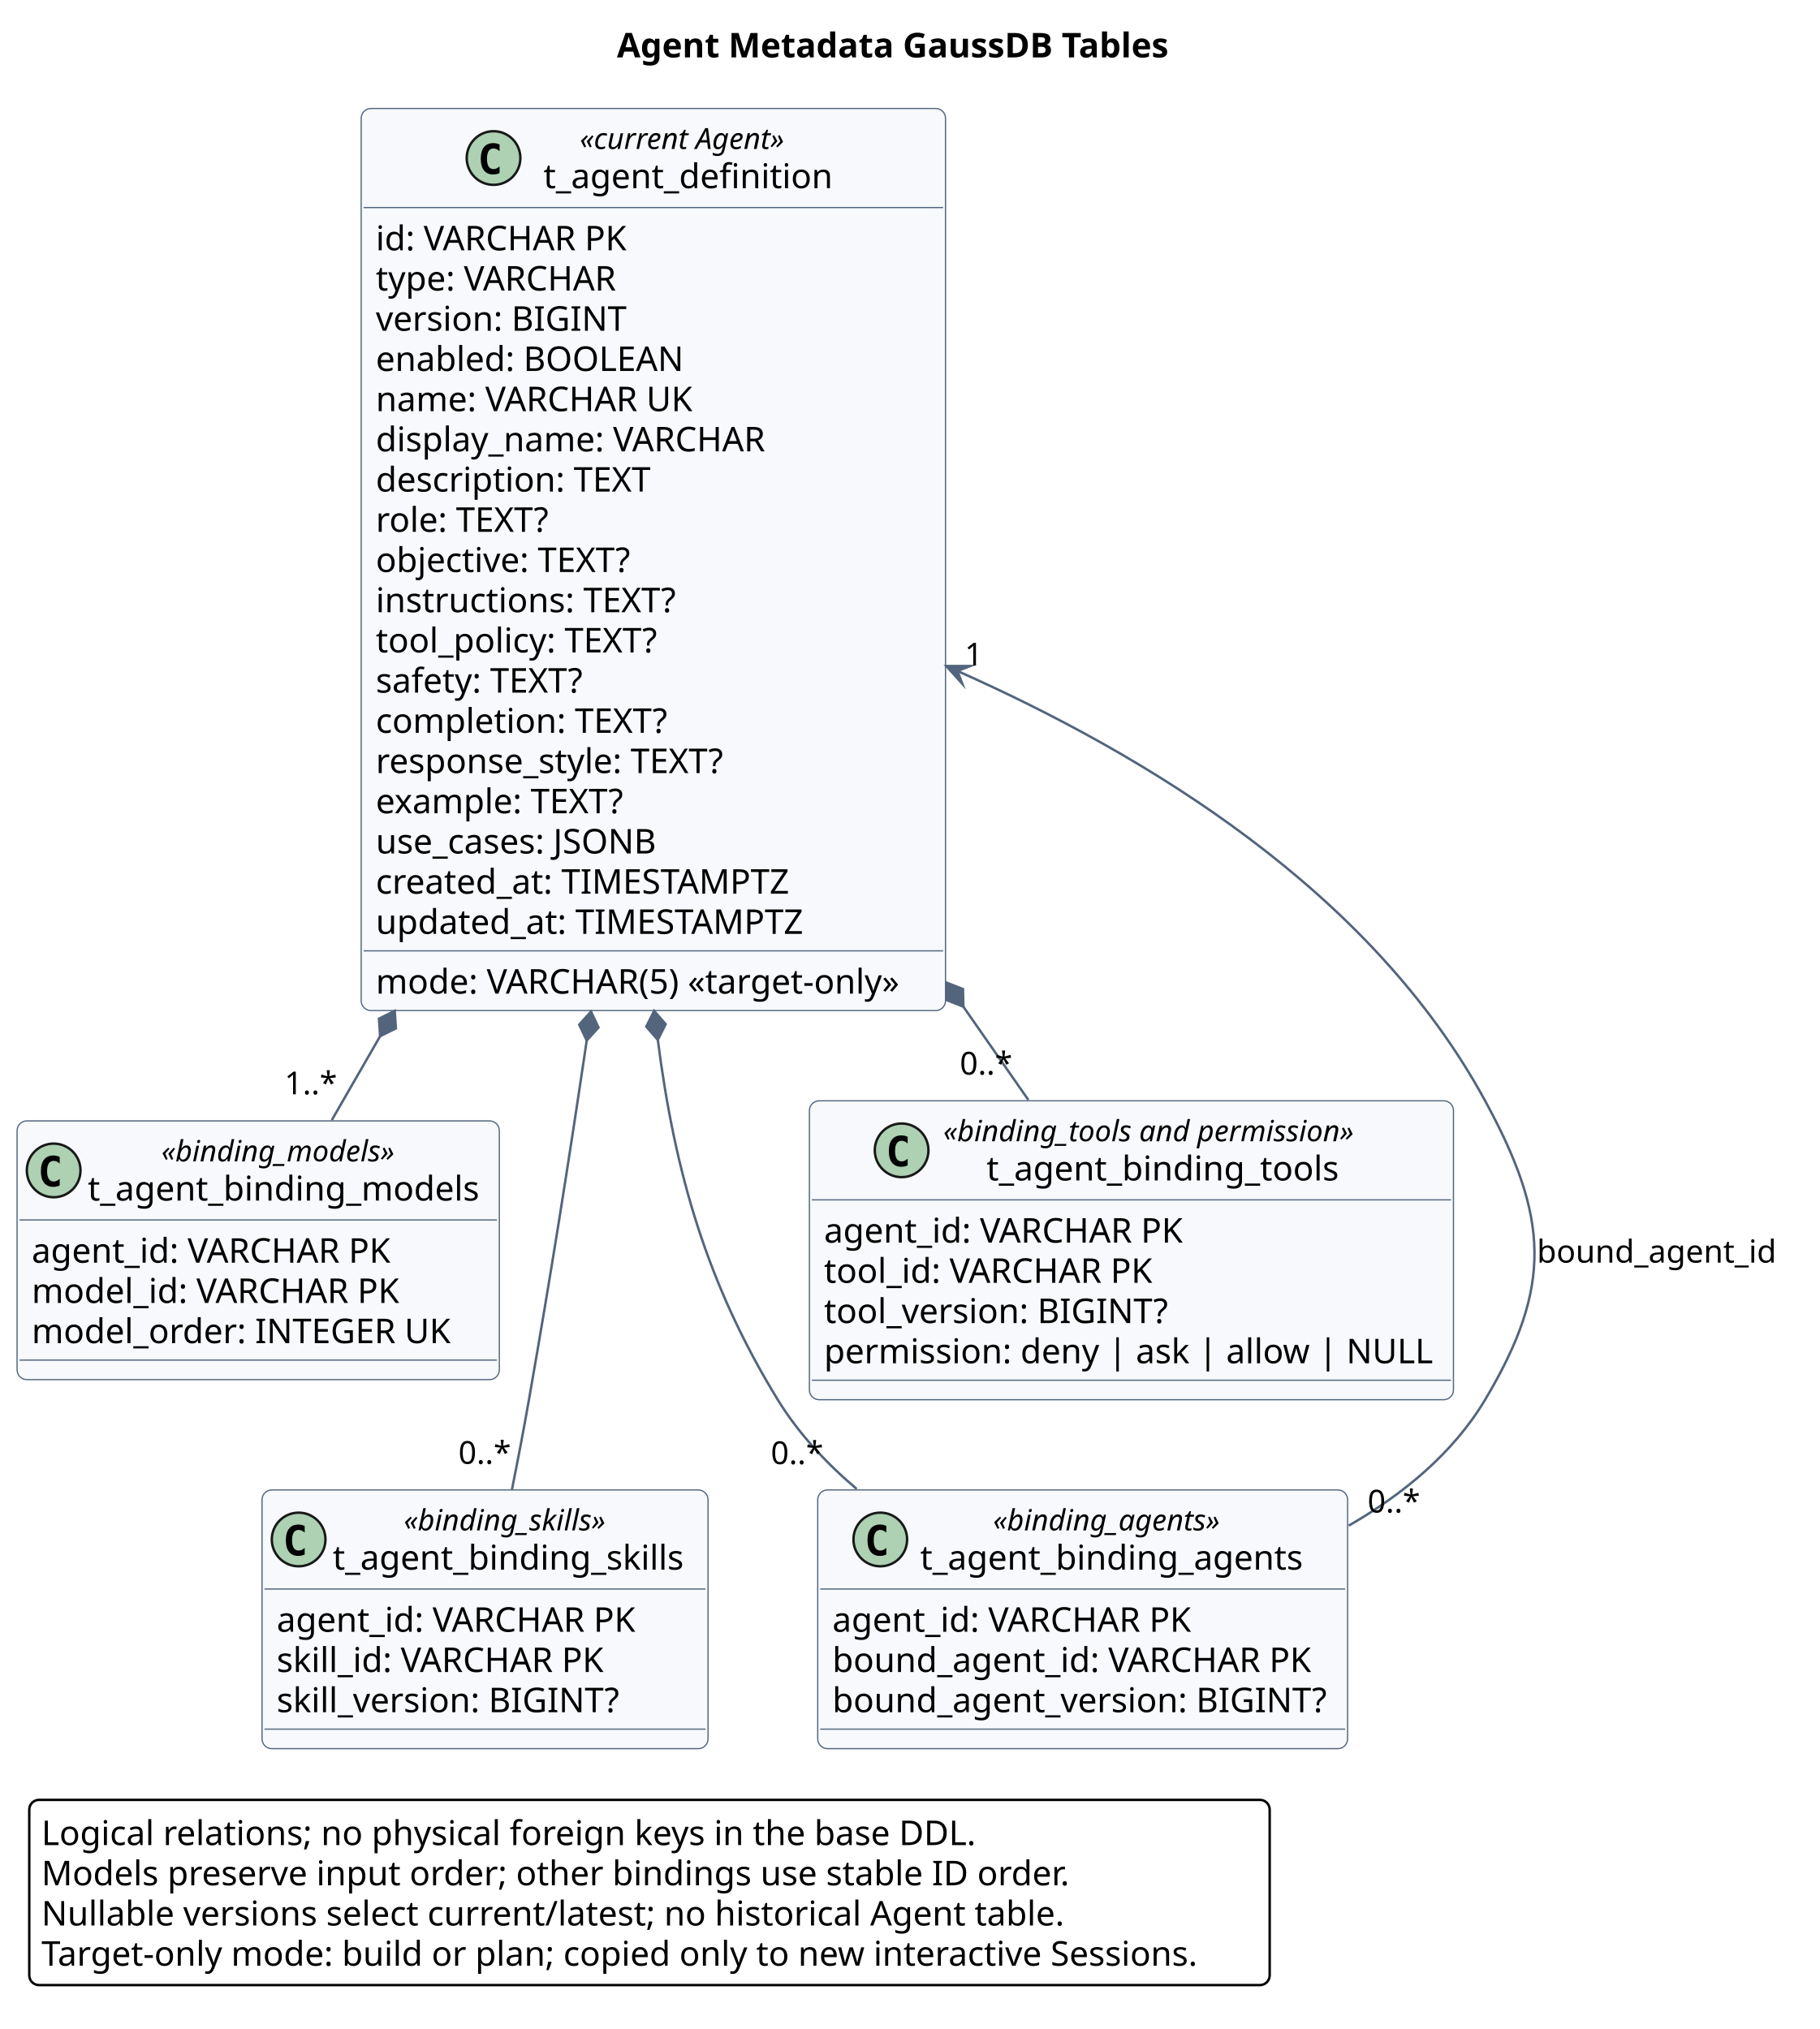
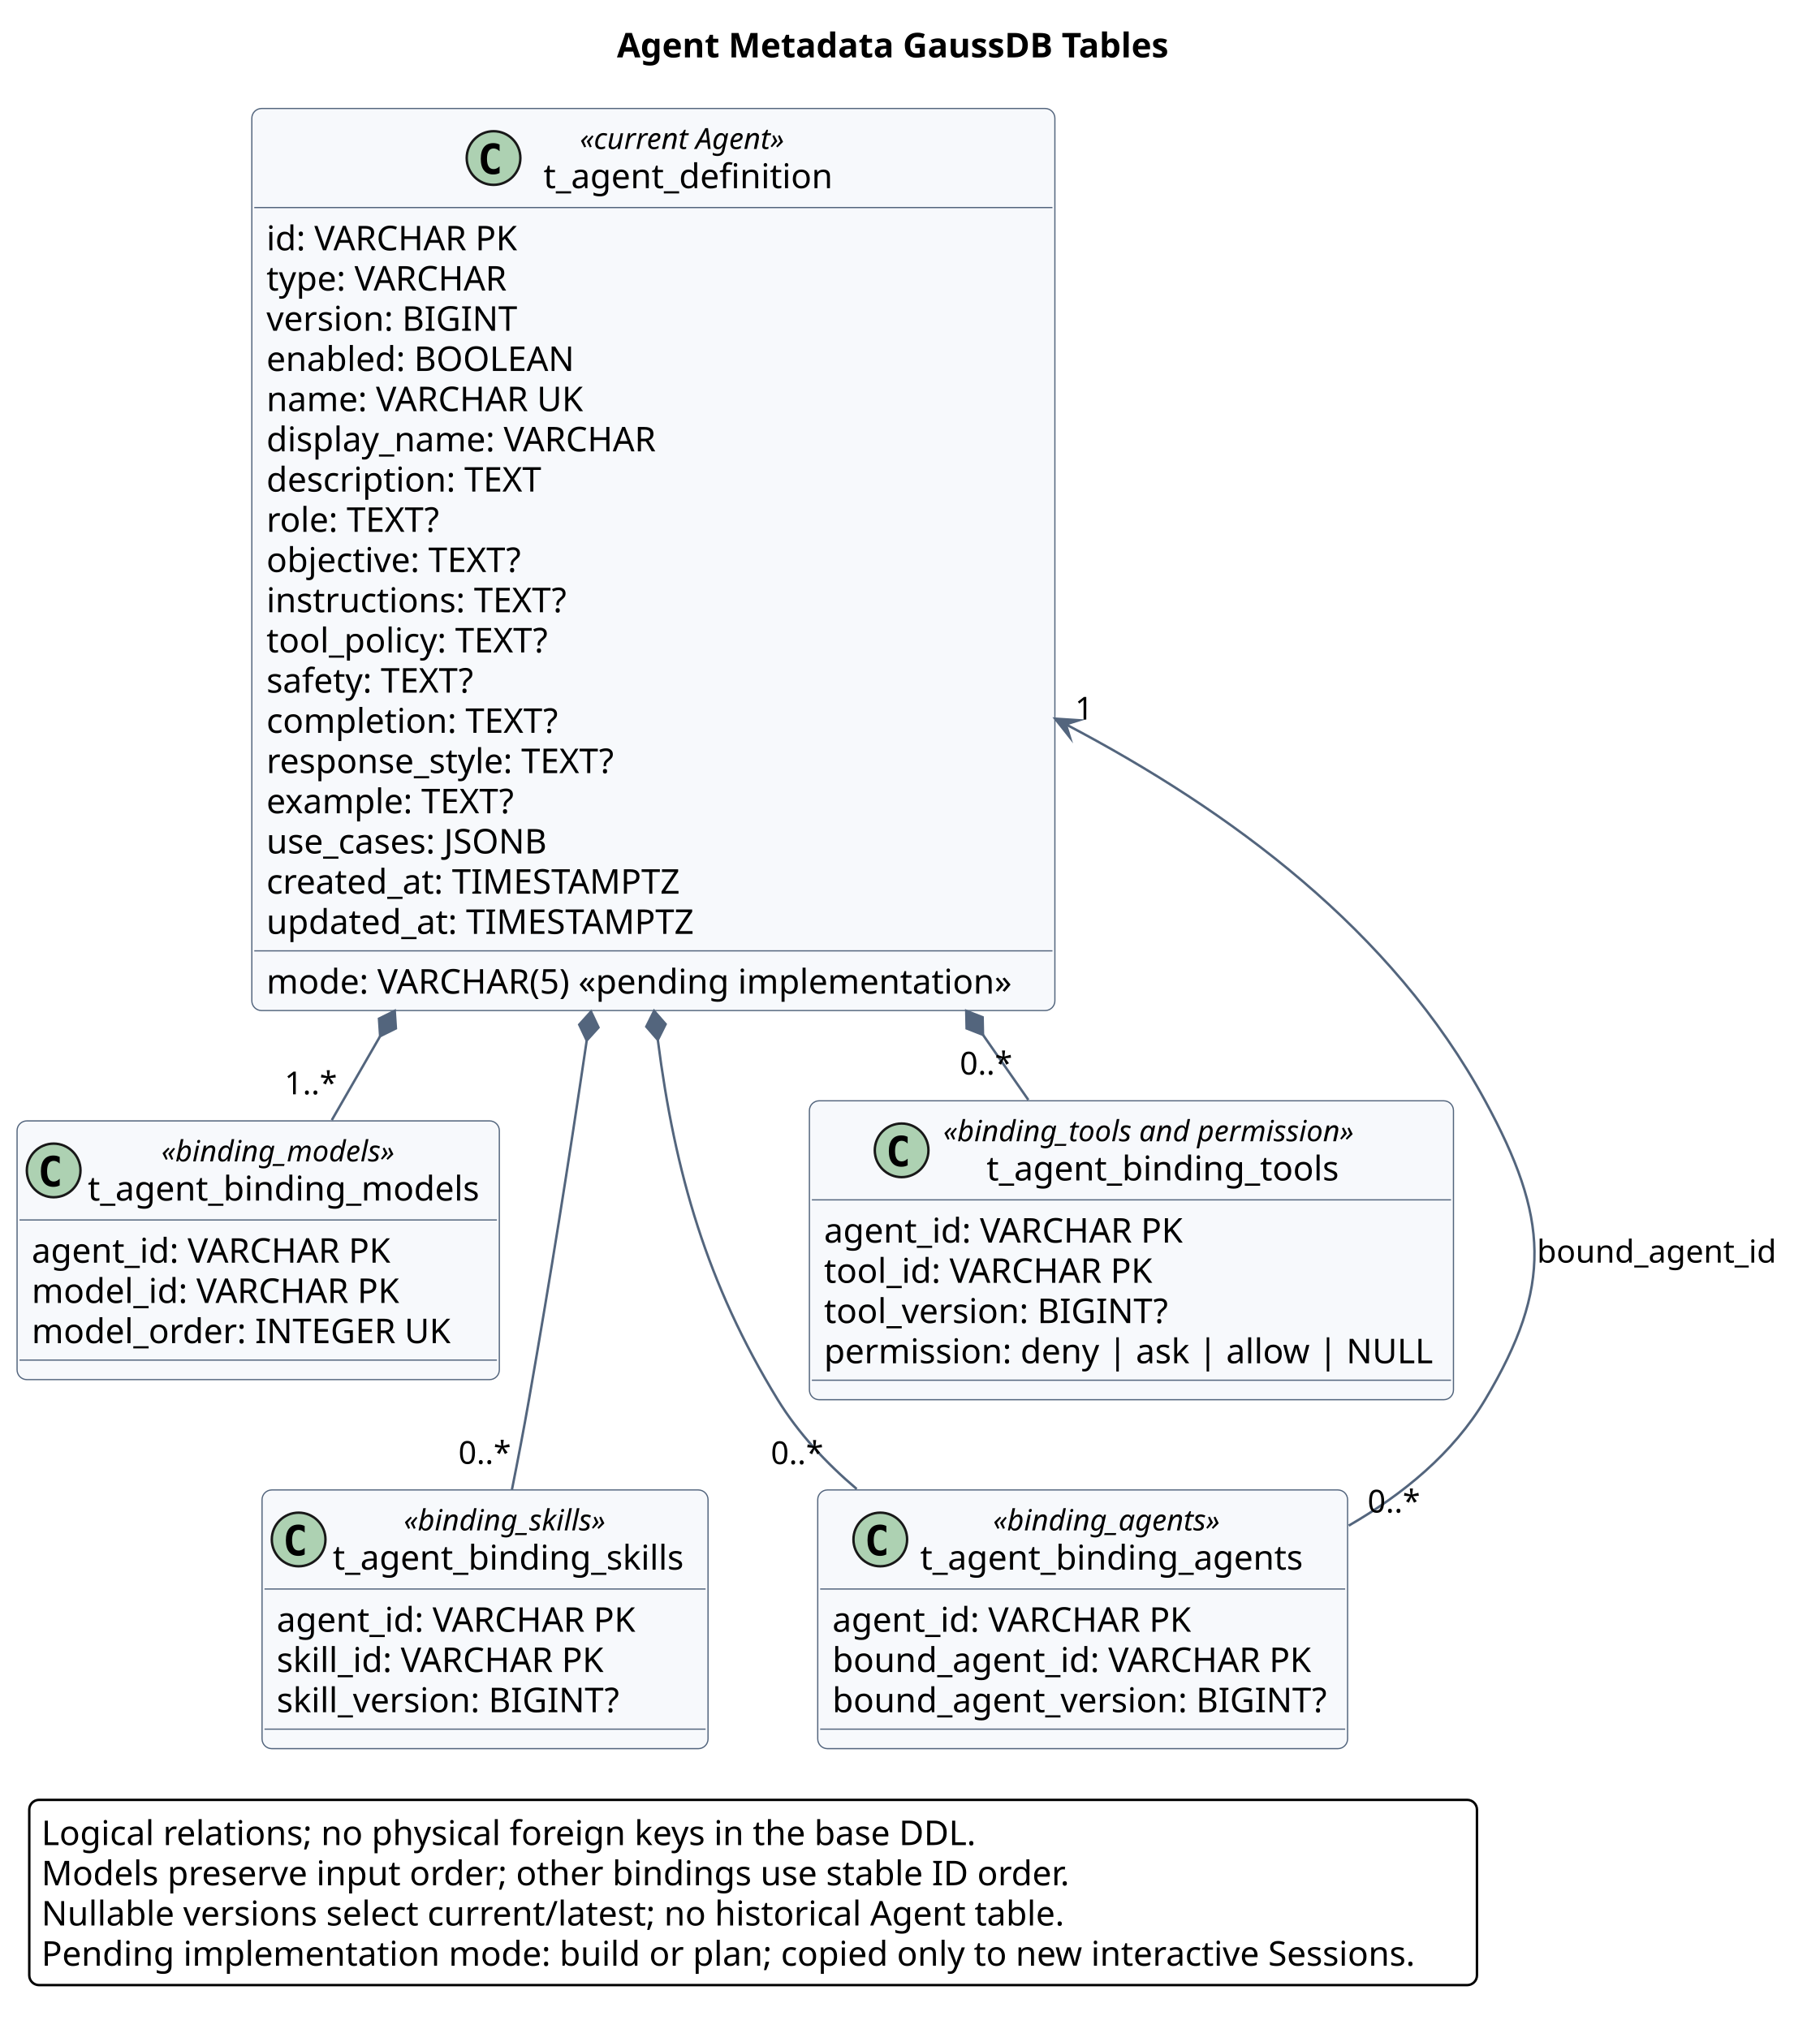
<svg xmlns="http://www.w3.org/2000/svg" contentStyleType="text/css" data-diagram-type="CLASS" height="832px" preserveAspectRatio="none" style="width:746px;height:832px;background:#FFFFFF;" version="1.1" viewBox="0 0 746 832" width="746px" zoomAndPan="magnify">
  <defs />
  <g>
    <g class="title" data-source-line="6">
      <text fill="#000000" font-family="sans-serif" font-size="14" font-weight="700" lengthAdjust="spacing" textLength="234.138" x="252.918" y="23.535">Agent Metadata GaussDB Tables</text>
    </g>
    <g class="entity" data-qualified-name="t_agent_definition" data-source-line="76" id="ent0001">
-       <rect fill="#F7F9FC" height="369.898" rx="4" ry="4" style="stroke:#53657D;stroke-width:0.5;" width="239.561" x="148.07" y="44.488" />
-       <ellipse cx="202.334" cy="64.799" fill="#ADD1B2" rx="11" ry="11" style="stroke:#181818;stroke-width:1;" />
-       <path d="M204.807,70.942 Q204.226,71.241 203.587,71.39 Q202.947,71.54 202.242,71.54 Q199.735,71.54 198.415,69.888 Q197.095,68.236 197.095,65.115 Q197.095,61.985 198.415,60.334 Q199.735,58.682 202.242,58.682 Q202.947,58.682 203.595,58.831 Q204.242,58.98 204.807,59.279 L204.807,62.002 Q204.176,61.421 203.583,61.151 Q202.989,60.881 202.358,60.881 Q201.013,60.881 200.328,61.948 Q199.644,63.015 199.644,65.115 Q199.644,67.207 200.328,68.273 Q201.013,69.34 202.358,69.34 Q202.989,69.34 203.583,69.07 Q204.176,68.8 204.807,68.219 Z " fill="#000000" />
-       <text fill="#000000" font-family="sans-serif" font-size="12" font-style="italic" lengthAdjust="spacing" textLength="92.789" x="237.706" y="61.09">«current Agent»</text>
-       <text fill="#000000" font-family="sans-serif" font-size="14" lengthAdjust="spacing" textLength="122.534" x="222.834" y="77.156">t_agent_definition</text>
-       <line style="stroke:#53657D;stroke-width:0.5;" x1="149.07" x2="386.632" y1="85.109" y2="85.109" />
-       <text fill="#000000" font-family="sans-serif" font-size="14" lengthAdjust="spacing" textLength="109.177" x="154.07" y="102.644">id: VARCHAR PK</text>
-       <text fill="#000000" font-family="sans-serif" font-size="14" lengthAdjust="spacing" textLength="104.173" x="154.07" y="119.133">type: VARCHAR</text>
-       <text fill="#000000" font-family="sans-serif" font-size="14" lengthAdjust="spacing" textLength="103.537" x="154.07" y="135.621">version: BIGINT</text>
-       <text fill="#000000" font-family="sans-serif" font-size="14" lengthAdjust="spacing" textLength="127.408" x="154.07" y="152.109">enabled: BOOLEAN</text>
-       <text fill="#000000" font-family="sans-serif" font-size="14" lengthAdjust="spacing" textLength="135.57" x="154.07" y="168.598">name: VARCHAR UK</text>
-       <text fill="#000000" font-family="sans-serif" font-size="14" lengthAdjust="spacing" textLength="167.2" x="154.07" y="185.086">display_name: VARCHAR</text>
-       <text fill="#000000" font-family="sans-serif" font-size="14" lengthAdjust="spacing" textLength="118.993" x="154.07" y="201.574">description: TEXT</text>
-       <text fill="#000000" font-family="sans-serif" font-size="14" lengthAdjust="spacing" textLength="74.997" x="154.07" y="218.062">role: TEXT?</text>
-       <text fill="#000000" font-family="sans-serif" font-size="14" lengthAdjust="spacing" textLength="109.792" x="154.07" y="234.551">objective: TEXT?</text>
-       <text fill="#000000" font-family="sans-serif" font-size="14" lengthAdjust="spacing" textLength="129.227" x="154.07" y="251.039">instructions: TEXT?</text>
-       <text fill="#000000" font-family="sans-serif" font-size="14" lengthAdjust="spacing" textLength="122.295" x="154.07" y="267.527">tool_policy: TEXT?</text>
-       <text fill="#000000" font-family="sans-serif" font-size="14" lengthAdjust="spacing" textLength="89.189" x="154.07" y="284.016">safety: TEXT?</text>
-       <text fill="#000000" font-family="sans-serif" font-size="14" lengthAdjust="spacing" textLength="124.893" x="154.07" y="300.504">completion: TEXT?</text>
-       <text fill="#000000" font-family="sans-serif" font-size="14" lengthAdjust="spacing" textLength="149.058" x="154.07" y="316.992">response_style: TEXT?</text>
-       <text fill="#000000" font-family="sans-serif" font-size="14" lengthAdjust="spacing" textLength="106.668" x="154.07" y="333.481">example: TEXT?</text>
-       <text fill="#000000" font-family="sans-serif" font-size="14" lengthAdjust="spacing" textLength="117.626" x="154.07" y="349.969">use_cases: JSONB</text>
-       <text fill="#000000" font-family="sans-serif" font-size="14" lengthAdjust="spacing" textLength="174.802" x="154.07" y="366.457">created_at: TIMESTAMPTZ</text>
-       <text fill="#000000" font-family="sans-serif" font-size="14" lengthAdjust="spacing" textLength="180.414" x="154.07" y="382.945">updated_at: TIMESTAMPTZ</text>
-       <line style="stroke:#53657D;stroke-width:0.5;" x1="149.07" x2="386.632" y1="389.898" y2="389.898" />
-       <text fill="#000000" font-family="sans-serif" font-size="14" lengthAdjust="spacing" textLength="227.561" x="154.07" y="407.434">mode: VARCHAR(5) «target-only»</text>
+       <rect fill="#F7F9FC" height="369.898" rx="4" ry="4" style="stroke:#53657D;stroke-width:0.5;" width="329.228" x="103.24" y="44.488" />
+       <ellipse cx="202.337" cy="64.799" fill="#ADD1B2" rx="11" ry="11" style="stroke:#181818;stroke-width:1;" />
+       <path d="M204.81,70.942 Q204.229,71.241 203.59,71.39 Q202.951,71.54 202.245,71.54 Q199.738,71.54 198.419,69.888 Q197.099,68.236 197.099,65.115 Q197.099,61.985 198.419,60.334 Q199.738,58.682 202.245,58.682 Q202.951,58.682 203.598,58.831 Q204.246,58.98 204.81,59.279 L204.81,62.002 Q204.179,61.421 203.586,61.151 Q202.992,60.881 202.362,60.881 Q201.017,60.881 200.332,61.948 Q199.647,63.015 199.647,65.115 Q199.647,67.207 200.332,68.273 Q201.017,69.34 202.362,69.34 Q202.992,69.34 203.586,69.07 Q204.179,68.8 204.81,68.219 Z " fill="#000000" />
+       <text fill="#000000" font-family="sans-serif" font-size="12" font-style="italic" lengthAdjust="spacing" textLength="92.789" x="237.71" y="61.09">«current Agent»</text>
+       <text fill="#000000" font-family="sans-serif" font-size="14" lengthAdjust="spacing" textLength="122.534" x="222.837" y="77.156">t_agent_definition</text>
+       <line style="stroke:#53657D;stroke-width:0.5;" x1="104.24" x2="431.469" y1="85.109" y2="85.109" />
+       <text fill="#000000" font-family="sans-serif" font-size="14" lengthAdjust="spacing" textLength="109.177" x="109.24" y="102.644">id: VARCHAR PK</text>
+       <text fill="#000000" font-family="sans-serif" font-size="14" lengthAdjust="spacing" textLength="104.173" x="109.24" y="119.133">type: VARCHAR</text>
+       <text fill="#000000" font-family="sans-serif" font-size="14" lengthAdjust="spacing" textLength="103.537" x="109.24" y="135.621">version: BIGINT</text>
+       <text fill="#000000" font-family="sans-serif" font-size="14" lengthAdjust="spacing" textLength="127.408" x="109.24" y="152.109">enabled: BOOLEAN</text>
+       <text fill="#000000" font-family="sans-serif" font-size="14" lengthAdjust="spacing" textLength="135.57" x="109.24" y="168.598">name: VARCHAR UK</text>
+       <text fill="#000000" font-family="sans-serif" font-size="14" lengthAdjust="spacing" textLength="167.2" x="109.24" y="185.086">display_name: VARCHAR</text>
+       <text fill="#000000" font-family="sans-serif" font-size="14" lengthAdjust="spacing" textLength="118.993" x="109.24" y="201.574">description: TEXT</text>
+       <text fill="#000000" font-family="sans-serif" font-size="14" lengthAdjust="spacing" textLength="74.997" x="109.24" y="218.062">role: TEXT?</text>
+       <text fill="#000000" font-family="sans-serif" font-size="14" lengthAdjust="spacing" textLength="109.792" x="109.24" y="234.551">objective: TEXT?</text>
+       <text fill="#000000" font-family="sans-serif" font-size="14" lengthAdjust="spacing" textLength="129.227" x="109.24" y="251.039">instructions: TEXT?</text>
+       <text fill="#000000" font-family="sans-serif" font-size="14" lengthAdjust="spacing" textLength="122.295" x="109.24" y="267.527">tool_policy: TEXT?</text>
+       <text fill="#000000" font-family="sans-serif" font-size="14" lengthAdjust="spacing" textLength="89.189" x="109.24" y="284.016">safety: TEXT?</text>
+       <text fill="#000000" font-family="sans-serif" font-size="14" lengthAdjust="spacing" textLength="124.893" x="109.24" y="300.504">completion: TEXT?</text>
+       <text fill="#000000" font-family="sans-serif" font-size="14" lengthAdjust="spacing" textLength="149.058" x="109.24" y="316.992">response_style: TEXT?</text>
+       <text fill="#000000" font-family="sans-serif" font-size="14" lengthAdjust="spacing" textLength="106.668" x="109.24" y="333.481">example: TEXT?</text>
+       <text fill="#000000" font-family="sans-serif" font-size="14" lengthAdjust="spacing" textLength="117.626" x="109.24" y="349.969">use_cases: JSONB</text>
+       <text fill="#000000" font-family="sans-serif" font-size="14" lengthAdjust="spacing" textLength="174.802" x="109.24" y="366.457">created_at: TIMESTAMPTZ</text>
+       <text fill="#000000" font-family="sans-serif" font-size="14" lengthAdjust="spacing" textLength="180.414" x="109.24" y="382.945">updated_at: TIMESTAMPTZ</text>
+       <line style="stroke:#53657D;stroke-width:0.5;" x1="104.24" x2="431.469" y1="389.898" y2="389.898" />
+       <text fill="#000000" font-family="sans-serif" font-size="14" lengthAdjust="spacing" textLength="317.228" x="109.24" y="407.434">mode: VARCHAR(5) «pending implementation»</text>
    </g>
    <g class="entity" data-qualified-name="t_agent_binding_models" data-source-line="98" id="ent0002">
      <rect fill="#F7F9FC" height="106.086" rx="4" ry="4" style="stroke:#53657D;stroke-width:0.5;" width="197.71" x="7" y="459.628" />
      <ellipse cx="22" cy="479.939" fill="#ADD1B2" rx="11" ry="11" style="stroke:#181818;stroke-width:1;" />
      <path d="M24.473,486.082 Q23.892,486.381 23.253,486.53 Q22.614,486.68 21.908,486.68 Q19.401,486.68 18.081,485.028 Q16.762,483.376 16.762,480.255 Q16.762,477.125 18.081,475.474 Q19.401,473.822 21.908,473.822 Q22.614,473.822 23.261,473.971 Q23.909,474.12 24.473,474.419 L24.473,477.142 Q23.842,476.561 23.249,476.291 Q22.655,476.021 22.024,476.021 Q20.68,476.021 19.995,477.088 Q19.31,478.155 19.31,480.255 Q19.31,482.346 19.995,483.413 Q20.68,484.48 22.024,484.48 Q22.655,484.48 23.249,484.21 Q23.842,483.94 24.473,483.359 Z " fill="#000000" />
      <text fill="#000000" font-family="sans-serif" font-size="12" font-style="italic" lengthAdjust="spacing" textLength="105.393" x="66.159" y="476.23">«binding_models»</text>
      <text fill="#000000" font-family="sans-serif" font-size="14" lengthAdjust="spacing" textLength="165.71" x="36" y="492.296">t_agent_binding_models</text>
      <line style="stroke:#53657D;stroke-width:0.5;" x1="8" x2="203.71" y1="500.249" y2="500.249" />
      <text fill="#000000" font-family="sans-serif" font-size="14" lengthAdjust="spacing" textLength="154.362" x="13" y="517.784">agent_id: VARCHAR PK</text>
      <text fill="#000000" font-family="sans-serif" font-size="14" lengthAdjust="spacing" textLength="158.505" x="13" y="534.273">model_id: VARCHAR PK</text>
      <text fill="#000000" font-family="sans-serif" font-size="14" lengthAdjust="spacing" textLength="175.499" x="13" y="550.761">model_order: INTEGER UK</text>
      <line style="stroke:#53657D;stroke-width:0.5;" x1="8" x2="203.71" y1="557.714" y2="557.714" />
    </g>
    <g class="entity" data-qualified-name="t_agent_binding_tools" data-source-line="104" id="ent0003">
      <rect fill="#F7F9FC" height="122.574" rx="4" ry="4" style="stroke:#53657D;stroke-width:0.5;" width="264.041" x="331.83" y="451.388" />
      <ellipse cx="369.631" cy="471.699" fill="#ADD1B2" rx="11" ry="11" style="stroke:#181818;stroke-width:1;" />
      <path d="M372.104,477.842 Q371.523,478.141 370.884,478.29 Q370.244,478.44 369.539,478.44 Q367.032,478.44 365.712,476.788 Q364.392,475.136 364.392,472.015 Q364.392,468.885 365.712,467.233 Q367.032,465.582 369.539,465.582 Q370.244,465.582 370.892,465.731 Q371.539,465.88 372.104,466.179 L372.104,468.902 Q371.473,468.321 370.879,468.051 Q370.286,467.781 369.655,467.781 Q368.31,467.781 367.625,468.848 Q366.941,469.915 366.941,472.015 Q366.941,474.106 367.625,475.173 Q368.31,476.24 369.655,476.24 Q370.286,476.24 370.879,475.97 Q371.473,475.7 372.104,475.119 Z " fill="#000000" />
      <text fill="#000000" font-family="sans-serif" font-size="12" font-style="italic" lengthAdjust="spacing" textLength="185.373" x="386.697" y="467.99">«binding_tools and permission»</text>
      <text fill="#000000" font-family="sans-serif" font-size="14" lengthAdjust="spacing" textLength="149.864" x="404.452" y="484.056">t_agent_binding_tools</text>
      <line style="stroke:#53657D;stroke-width:0.5;" x1="332.83" x2="594.871" y1="492.009" y2="492.009" />
      <text fill="#000000" font-family="sans-serif" font-size="14" lengthAdjust="spacing" textLength="154.362" x="337.83" y="509.545">agent_id: VARCHAR PK</text>
      <text fill="#000000" font-family="sans-serif" font-size="14" lengthAdjust="spacing" textLength="142.659" x="337.83" y="526.033">tool_id: VARCHAR PK</text>
      <text fill="#000000" font-family="sans-serif" font-size="14" lengthAdjust="spacing" textLength="142.926" x="337.83" y="542.521">tool_version: BIGINT?</text>
      <text fill="#000000" font-family="sans-serif" font-size="14" lengthAdjust="spacing" textLength="252.041" x="337.83" y="559.009">permission: deny | ask | allow | NULL</text>
      <line style="stroke:#53657D;stroke-width:0.5;" x1="332.83" x2="594.871" y1="565.962" y2="565.962" />
    </g>
    <g class="entity" data-qualified-name="t_agent_binding_skills" data-source-line="111" id="ent0004">
      <rect fill="#F7F9FC" height="106.086" rx="4" ry="4" style="stroke:#53657D;stroke-width:0.5;" width="182.842" x="107.43" y="610.958" />
      <ellipse cx="122.43" cy="631.269" fill="#ADD1B2" rx="11" ry="11" style="stroke:#181818;stroke-width:1;" />
      <path d="M124.903,637.412 Q124.322,637.711 123.683,637.86 Q123.044,638.01 122.338,638.01 Q119.831,638.01 118.511,636.358 Q117.192,634.706 117.192,631.585 Q117.192,628.455 118.511,626.803 Q119.831,625.152 122.338,625.152 Q123.044,625.152 123.691,625.301 Q124.339,625.451 124.903,625.749 L124.903,628.472 Q124.272,627.891 123.679,627.621 Q123.085,627.351 122.454,627.351 Q121.11,627.351 120.425,628.418 Q119.74,629.485 119.74,631.585 Q119.74,633.677 120.425,634.743 Q121.11,635.81 122.454,635.81 Q123.085,635.81 123.679,635.54 Q124.272,635.27 124.903,634.689 Z " fill="#000000" />
      <text fill="#000000" font-family="sans-serif" font-size="12" font-style="italic" lengthAdjust="spacing" textLength="92.648" x="165.527" y="627.56">«binding_skills»</text>
      <text fill="#000000" font-family="sans-serif" font-size="14" lengthAdjust="spacing" textLength="150.842" x="136.43" y="643.626">t_agent_binding_skills</text>
      <line style="stroke:#53657D;stroke-width:0.5;" x1="108.43" x2="289.272" y1="651.579" y2="651.579" />
      <text fill="#000000" font-family="sans-serif" font-size="14" lengthAdjust="spacing" textLength="154.362" x="113.43" y="669.115">agent_id: VARCHAR PK</text>
      <text fill="#000000" font-family="sans-serif" font-size="14" lengthAdjust="spacing" textLength="143.637" x="113.43" y="685.603">skill_id: VARCHAR PK</text>
      <text fill="#000000" font-family="sans-serif" font-size="14" lengthAdjust="spacing" textLength="143.903" x="113.43" y="702.091">skill_version: BIGINT?</text>
      <line style="stroke:#53657D;stroke-width:0.5;" x1="108.43" x2="289.272" y1="709.044" y2="709.044" />
    </g>
    <g class="entity" data-qualified-name="t_agent_binding_agents" data-source-line="117" id="ent0005">
      <rect fill="#F7F9FC" height="106.086" rx="4" ry="4" style="stroke:#53657D;stroke-width:0.5;" width="217.228" x="335.24" y="610.958" />
      <ellipse cx="360.887" cy="631.269" fill="#ADD1B2" rx="11" ry="11" style="stroke:#181818;stroke-width:1;" />
      <path d="M363.361,637.412 Q362.78,637.711 362.14,637.86 Q361.501,638.01 360.796,638.01 Q358.289,638.01 356.969,636.358 Q355.649,634.706 355.649,631.585 Q355.649,628.455 356.969,626.803 Q358.289,625.152 360.796,625.152 Q361.501,625.152 362.149,625.301 Q362.796,625.451 363.361,625.749 L363.361,628.472 Q362.73,627.891 362.136,627.621 Q361.543,627.351 360.912,627.351 Q359.567,627.351 358.882,628.418 Q358.198,629.485 358.198,631.585 Q358.198,633.677 358.882,634.743 Q359.567,635.81 360.912,635.81 Q361.543,635.81 362.136,635.54 Q362.73,635.27 363.361,634.689 Z " fill="#000000" />
      <text fill="#000000" font-family="sans-serif" font-size="12" font-style="italic" lengthAdjust="spacing" textLength="101.842" x="407.116" y="627.56">«binding_agents»</text>
      <text fill="#000000" font-family="sans-serif" font-size="14" lengthAdjust="spacing" textLength="161.567" x="377.254" y="643.626">t_agent_binding_agents</text>
      <line style="stroke:#53657D;stroke-width:0.5;" x1="336.24" x2="551.468" y1="651.579" y2="651.579" />
      <text fill="#000000" font-family="sans-serif" font-size="14" lengthAdjust="spacing" textLength="154.362" x="341.24" y="669.115">agent_id: VARCHAR PK</text>
      <text fill="#000000" font-family="sans-serif" font-size="14" lengthAdjust="spacing" textLength="204.962" x="341.24" y="685.603">bound_agent_id: VARCHAR PK</text>
      <text fill="#000000" font-family="sans-serif" font-size="14" lengthAdjust="spacing" textLength="205.228" x="341.24" y="702.091">bound_agent_version: BIGINT?</text>
      <line style="stroke:#53657D;stroke-width:0.5;" x1="336.24" x2="551.468" y1="709.044" y2="709.044" />
    </g>
    <g class="link" data-entity-1="ent0001" data-entity-2="ent0002" data-link-type="composition" data-source-line="123" id="lnk6">
      <path codeLine="123" d="M155.842,424.898 C146.572,440.998 143.77,445.858 136.02,459.308" fill="none" id="t_agent_definition-backto-t_agent_binding_models" style="stroke:#53657D;stroke-width:1;" />
      <polygon fill="#53657D" points="161.83,414.498,155.37,417.702,155.842,424.898,162.303,421.694,161.83,414.498" style="stroke:#53657D;stroke-width:1;stroke-linejoin:miter;stroke-miterlimit:10;" />
      <text fill="#000000" font-family="sans-serif" font-size="13" lengthAdjust="spacing" textLength="22.712" x="116.643" y="448.719">1..*</text>
    </g>
    <g class="link" data-entity-1="ent0001" data-entity-2="ent0003" data-link-type="composition" data-source-line="124" id="lnk7">
-       <path codeLine="124" d="M394.938,412.786 C406.817,429.846 411.39,436.388 421.6,451.048" fill="none" id="t_agent_definition-backto-t_agent_binding_tools" style="stroke:#53657D;stroke-width:1;" />
-       <polygon fill="#53657D" points="388.08,402.938,388.226,410.148,394.938,412.786,394.791,405.576,388.08,402.938" style="stroke:#53657D;stroke-width:1;stroke-linejoin:miter;stroke-miterlimit:10;" />
-       <text fill="#000000" font-family="sans-serif" font-size="13" lengthAdjust="spacing" textLength="22.712" x="393.484" y="440.642">0..*</text>
+       <path codeLine="124" d="M402.993,424.342 C411.973,437.222 413.71,439.718 421.59,451.028" fill="none" id="t_agent_definition-backto-t_agent_binding_tools" style="stroke:#53657D;stroke-width:1;" />
+       <polygon fill="#53657D" points="396.13,414.498,396.28,421.708,402.993,424.342,402.843,417.132,396.13,414.498" style="stroke:#53657D;stroke-width:1;stroke-linejoin:miter;stroke-miterlimit:10;" />
+       <text fill="#000000" font-family="sans-serif" font-size="13" lengthAdjust="spacing" textLength="22.712" x="393.473" y="440.62">0..*</text>
    </g>
    <g class="link" data-entity-1="ent0001" data-entity-2="ent0004" data-link-type="composition" data-source-line="125" id="lnk8">
      <path codeLine="125" d="M240.532,426.669 C232.892,478.259 225.88,522.438 216.85,573.958 C214.76,585.928 212.3,598.748 209.88,610.828" fill="none" id="t_agent_definition-backto-t_agent_binding_skills" style="stroke:#53657D;stroke-width:1;" />
      <polygon fill="#53657D" points="242.29,414.798,237.454,420.148,240.532,426.669,245.368,421.32,242.29,414.798" style="stroke:#53657D;stroke-width:1;stroke-linejoin:miter;stroke-miterlimit:10;" />
      <text fill="#000000" font-family="sans-serif" font-size="13" lengthAdjust="spacing" textLength="22.712" x="187.932" y="600.265">0..*</text>
    </g>
    <g class="link" data-entity-1="ent0001" data-entity-2="ent0005" data-link-type="composition" data-source-line="126" id="lnk9">
      <path codeLine="126" d="M269.685,426.421 C276.665,480.891 289.88,526.658 318.85,573.958 C327.28,587.708 338.7,599.928 351.23,610.578" fill="none" id="t_agent_definition-backto-t_agent_binding_agents" style="stroke:#53657D;stroke-width:1;" />
      <polygon fill="#53657D" points="268.16,414.518,264.955,420.978,269.685,426.421,272.89,419.961,268.16,414.518" style="stroke:#53657D;stroke-width:1;stroke-linejoin:miter;stroke-miterlimit:10;" />
      <text fill="#000000" font-family="sans-serif" font-size="13" lengthAdjust="spacing" textLength="22.712" x="315.999" y="600.361">0..*</text>
    </g>
    <g class="link" data-entity-1="ent0005" data-entity-2="ent0001" data-link-type="dependency" data-source-line="127" id="lnk10">
-       <path codeLine="127" d="M552.94,625.588 C575.18,612.768 595.76,595.908 608.85,573.958 C636.77,527.178 634.87,499.248 608.85,451.388 C562.19,365.548 470.778,309.95 392.498,275.13" fill="none" id="t_agent_binding_agents-to-t_agent_definition" style="stroke:#53657D;stroke-width:1;" />
-       <polygon fill="#53657D" points="387.93,273.098,394.527,280.411,392.498,275.13,397.779,273.101,387.93,273.098" style="stroke:#53657D;stroke-width:1;stroke-linejoin:miter;stroke-miterlimit:10;" />
+       <path codeLine="127" d="M552.94,625.588 C575.18,612.768 595.76,595.908 608.85,573.958 C636.77,527.178 634.87,499.248 608.85,451.388 C570.78,381.358 504.305,332.426 436.975,297.016" fill="none" id="t_agent_binding_agents-to-t_agent_definition" style="stroke:#53657D;stroke-width:1;" />
+       <polygon fill="#53657D" points="432.55,294.688,438.654,302.418,436.975,297.016,442.377,295.337,432.55,294.688" style="stroke:#53657D;stroke-width:1;stroke-linejoin:miter;stroke-miterlimit:10;" />
      <text fill="#000000" font-family="sans-serif" font-size="13" lengthAdjust="spacing" textLength="100.883" x="630.09" y="517.747">bound_agent_id</text>
      <text fill="#000000" font-family="sans-serif" font-size="13" lengthAdjust="spacing" textLength="22.712" x="560.656" y="620.225">0..*</text>
-       <text fill="#000000" font-family="sans-serif" font-size="13" lengthAdjust="spacing" textLength="8.22" x="395.498" y="272.88">1</text>
+       <text fill="#000000" font-family="sans-serif" font-size="13" lengthAdjust="spacing" textLength="8.22" x="440.726" y="295.062">1</text>
    </g>
    <g class="legend" data-source-line="139">
-       <rect fill="none" height="75.953" rx="4" ry="4" style="stroke:#000000;stroke-width:1;" width="508.524" x="12" y="738.044" />
+       <rect fill="none" height="75.953" rx="4" ry="4" style="stroke:#000000;stroke-width:1;" width="593.502" x="12" y="738.044" />
      <text fill="#000000" font-family="sans-serif" font-size="14" lengthAdjust="spacing" textLength="401.317" x="17" y="756.579">Logical relations; no physical foreign keys in the base DDL.</text>
      <text fill="#000000" font-family="sans-serif" font-size="14" lengthAdjust="spacing" textLength="437.958" x="17" y="773.068">Models preserve input order; other bindings use stable ID order.</text>
      <text fill="#000000" font-family="sans-serif" font-size="14" lengthAdjust="spacing" textLength="437.985" x="17" y="789.556">Nullable versions select current/latest; no historical Agent table.</text>
-       <text fill="#000000" font-family="sans-serif" font-size="14" lengthAdjust="spacing" textLength="498.524" x="17" y="806.044">Target-only mode: build or plan; copied only to new interactive Sessions.</text>
+       <text fill="#000000" font-family="sans-serif" font-size="14" lengthAdjust="spacing" textLength="583.502" x="17" y="806.044">Pending implementation mode: build or plan; copied only to new interactive Sessions.</text>
    </g>
  </g>
</svg>
